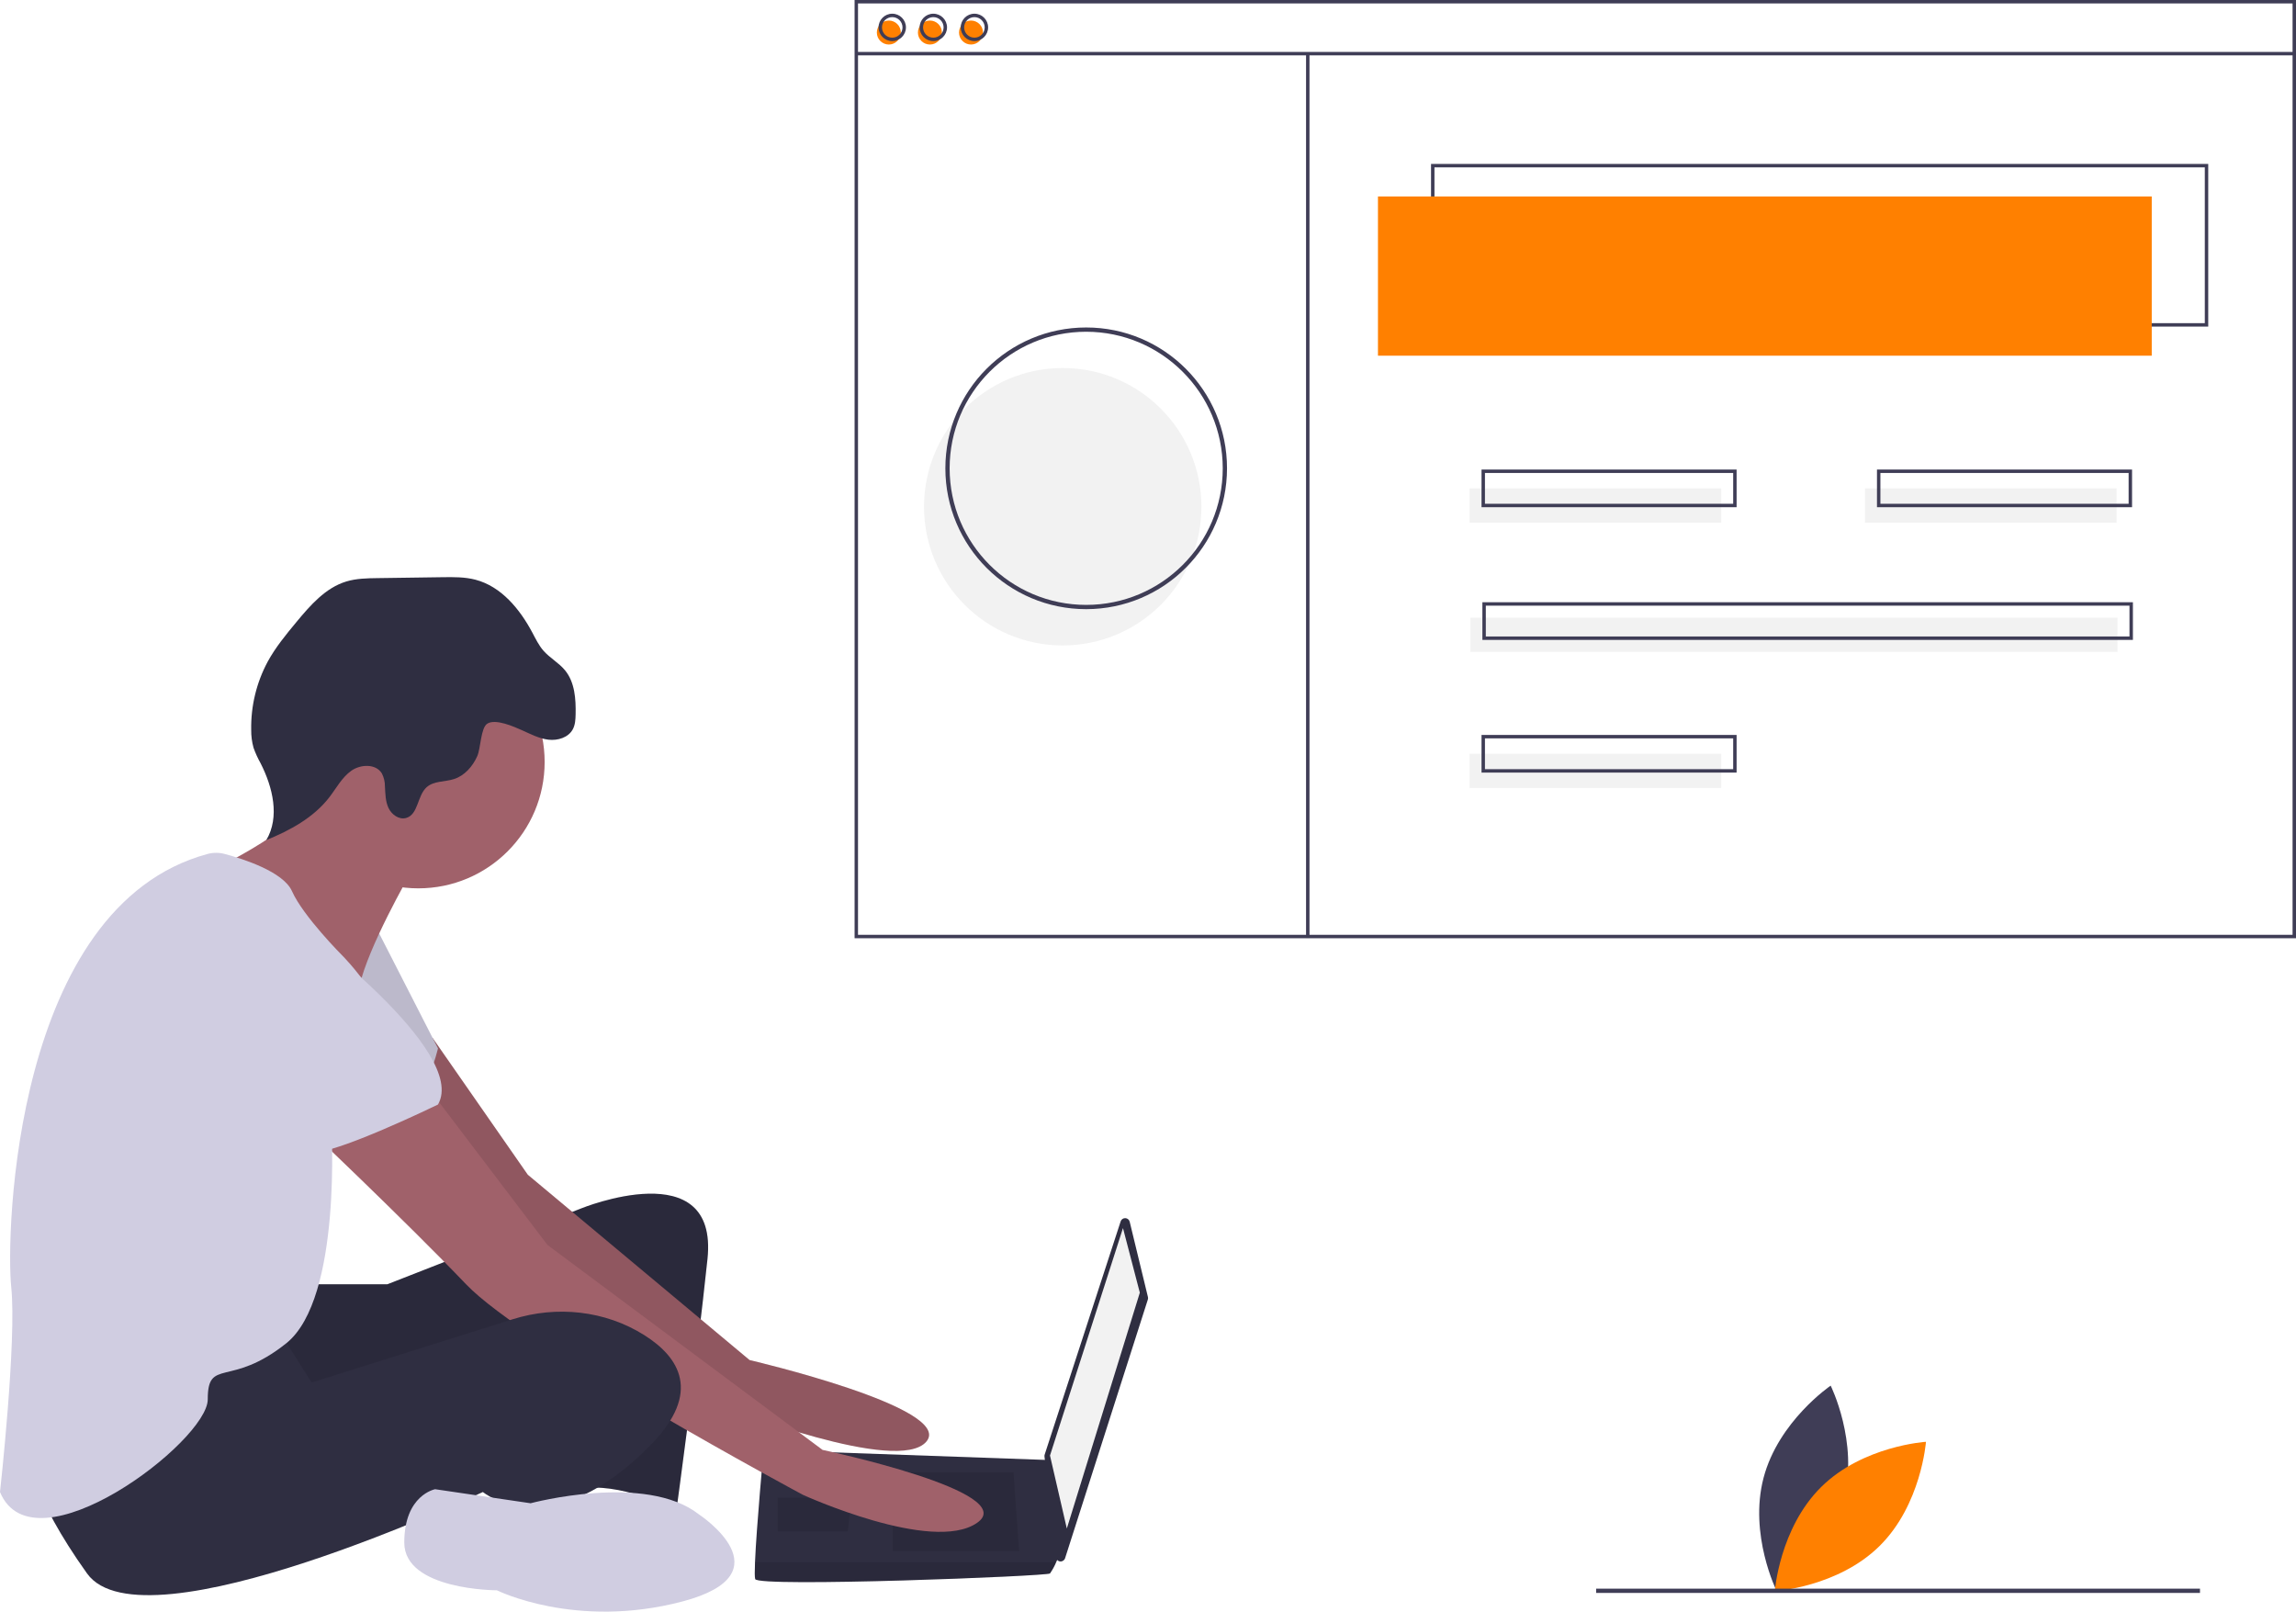
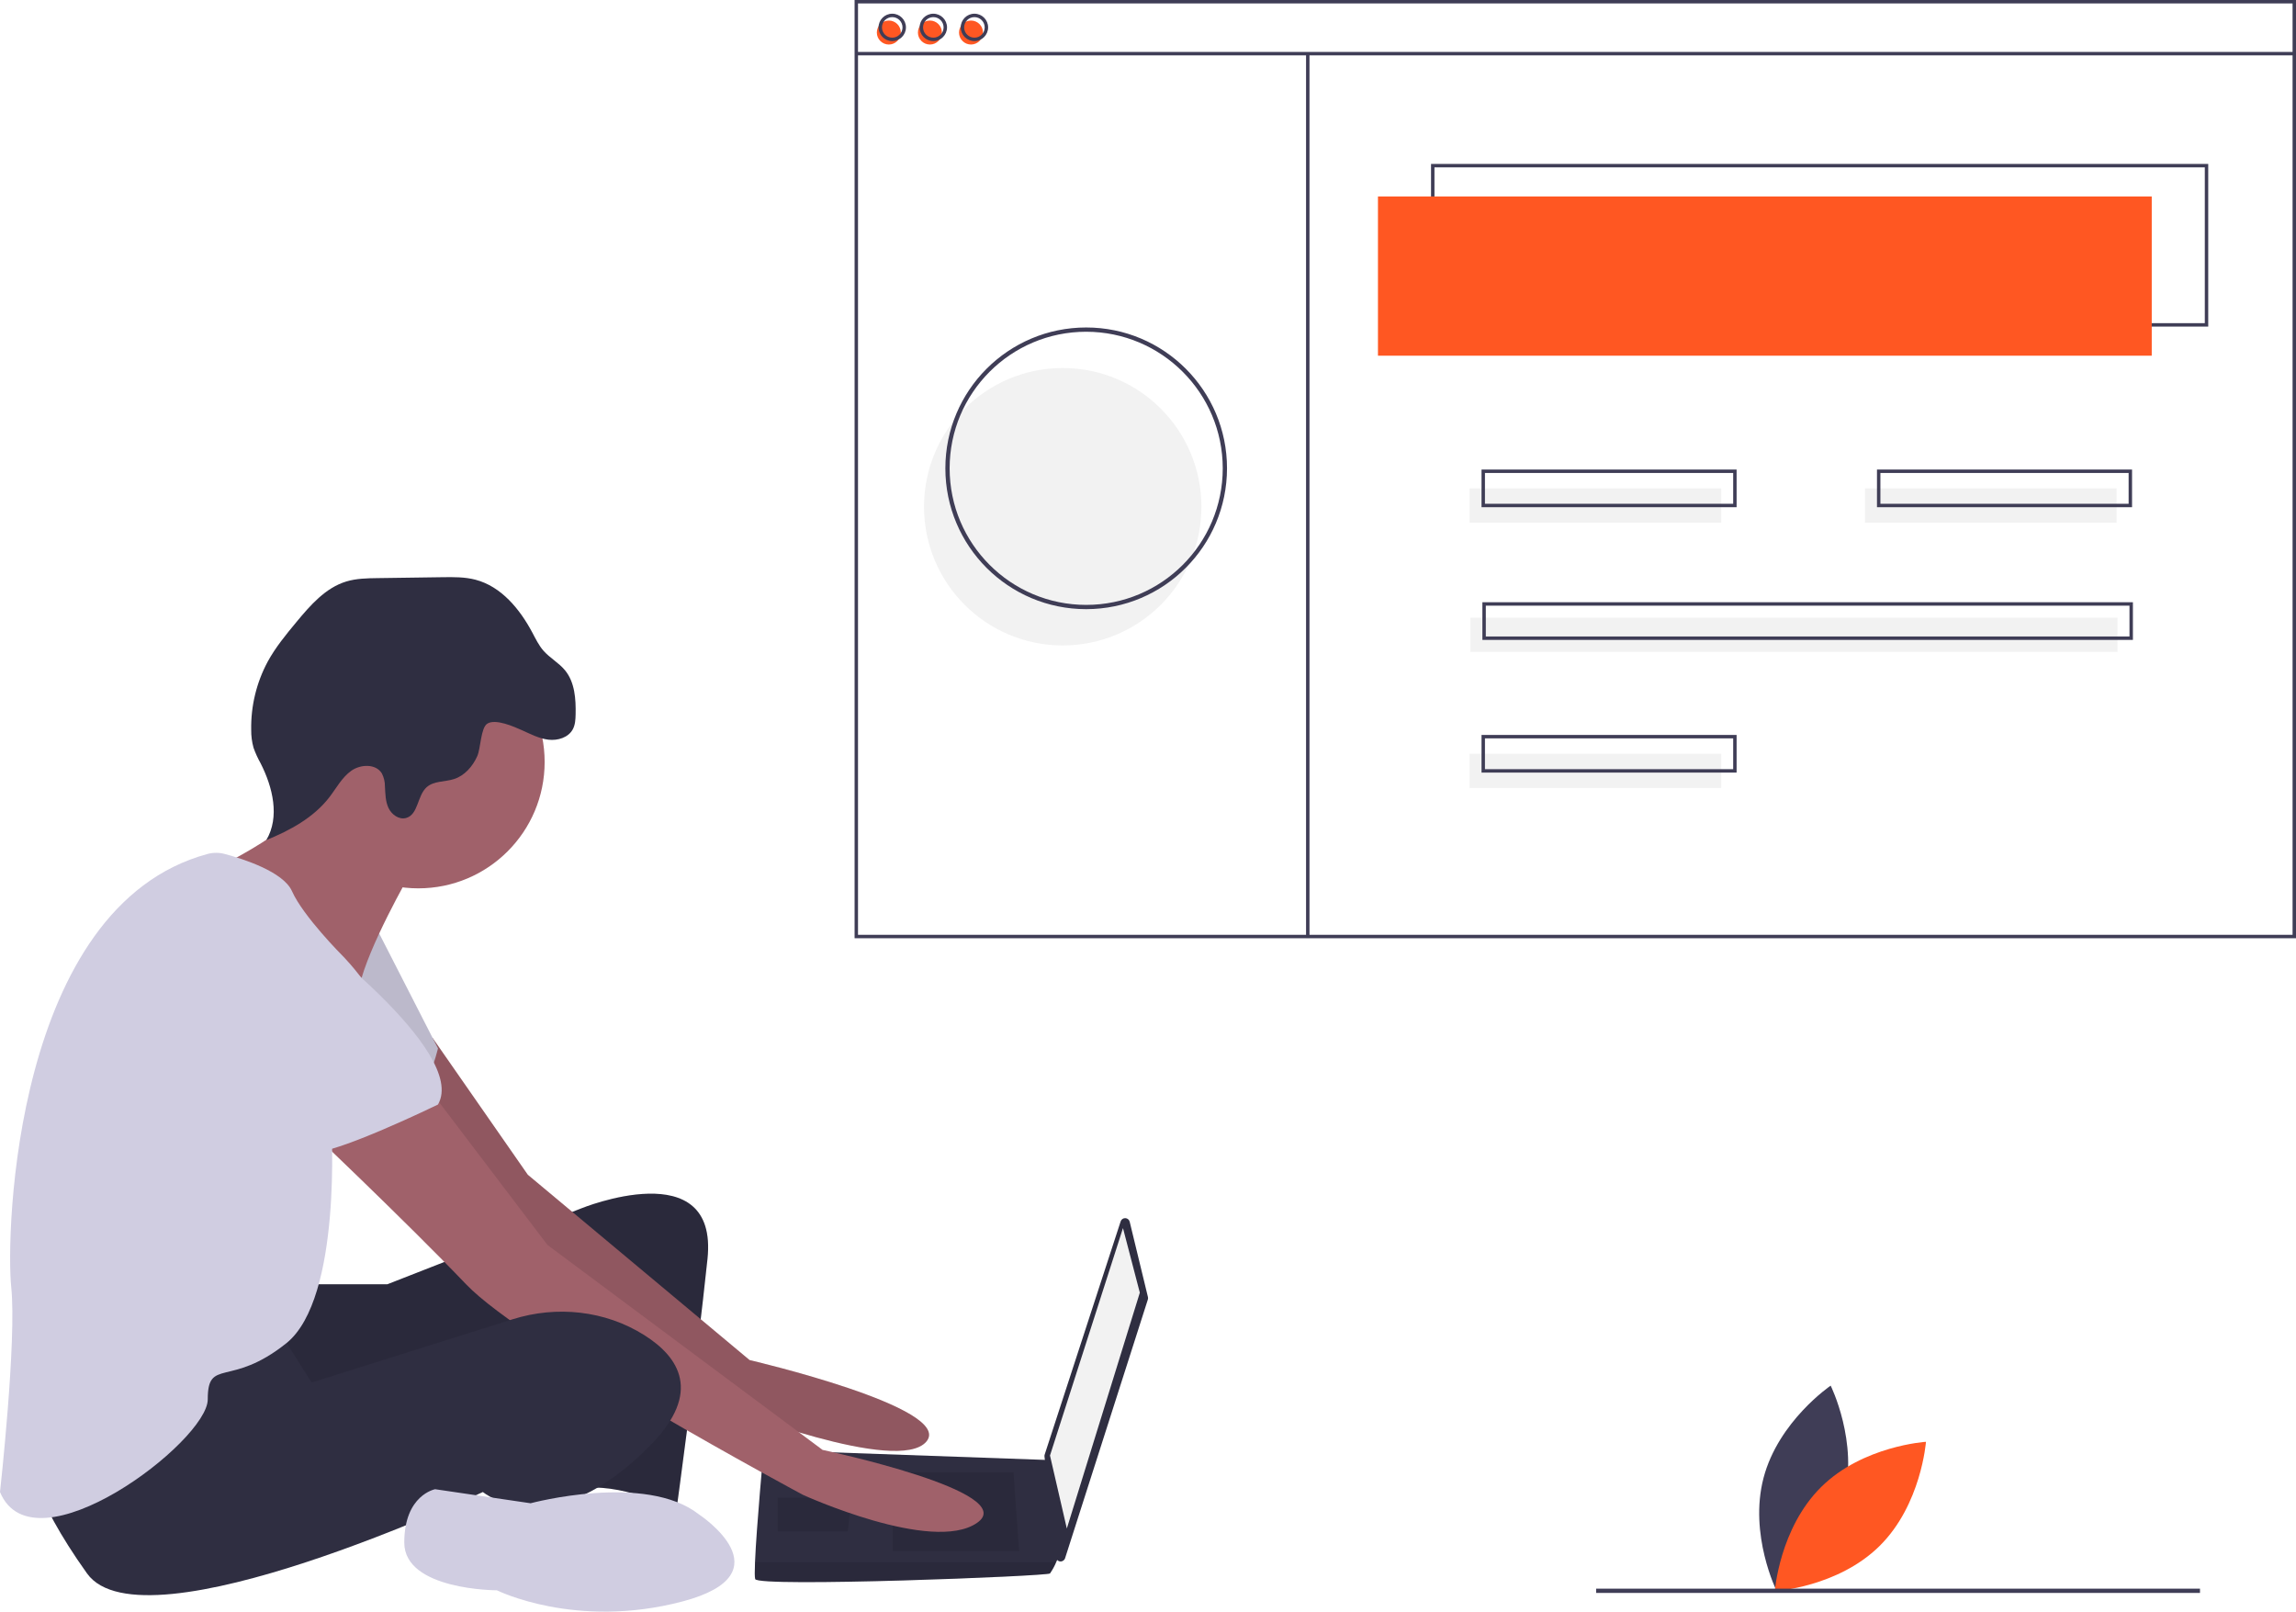
<svg xmlns="http://www.w3.org/2000/svg" id="ade8c9af-7e2e-4eda-b5c8-b06129257226" data-name="Layer 1" width="1076.064" height="755.228" viewBox="0 0 1076.064 755.228">
  <path d="M926.114,774.809c-6.985,26.598-31.459,43.22-31.459,43.22s-13.15-26.502-6.166-53.1,31.459-43.22,31.459-43.22S933.098,748.211,926.114,774.809Z" transform="translate(-61.96814 -72.38605)" fill="#3f3d56" />
-   <path d="M915.52,769.183c-19.563,19.327-21.751,48.831-21.751,48.831s29.528-1.831,49.091-21.159,21.751-48.831,21.751-48.831S935.082,749.855,915.52,769.183Z" transform="translate(-61.96814 -72.38605)" fill="#ff8000" />
+   <path d="M915.52,769.183c-19.563,19.327-21.751,48.831-21.751,48.831s29.528-1.831,49.091-21.159,21.751-48.831,21.751-48.831S935.082,749.855,915.52,769.183Z" transform="translate(-61.96814 -72.38605)" fill="#ff5722" />
  <path d="M206.702,674.194h36.841l90.788-35.526s64.472-26.315,59.209,23.684-14.473,117.103-14.473,117.103-28.947-13.158-44.736-9.21-5.263-80.262-5.263-80.262-128.945,61.841-140.787,53.946-14.473-63.157-14.473-63.157Z" transform="translate(-61.96814 -72.38605)" fill="#2f2e41" />
  <path d="M206.702,674.194h36.841l90.788-35.526s64.472-26.315,59.209,23.684-14.473,117.103-14.473,117.103-28.947-13.158-44.736-9.21-5.263-80.262-5.263-80.262-128.945,61.841-140.787,53.946-14.473-63.157-14.473-63.157Z" transform="translate(-61.96814 -72.38605)" opacity="0.1" />
  <path d="M264.746,558.82l44.586,64.059L413.277,709.72s96.051,22.368,82.893,38.157S402.751,732.088,402.751,732.088s-119.735-86.84-123.682-93.419S231.702,570.249,231.702,570.249Z" transform="translate(-61.96814 -72.38605)" fill="#a0616a" />
  <path d="M264.746,558.82l44.586,64.059L413.277,709.72s96.051,22.368,82.893,38.157S402.751,732.088,402.751,732.088s-119.735-86.84-123.682-93.419S231.702,570.249,231.702,570.249Z" transform="translate(-61.96814 -72.38605)" opacity="0.1" />
  <path d="M238.281,507.092l28.947,56.578s-6.579,27.631-17.105,30.263-55.262-34.21-55.262-34.21Z" transform="translate(-61.96814 -72.38605)" fill="#d0cde1" />
  <path d="M238.281,507.092l28.947,56.578s-6.579,27.631-17.105,30.263-55.262-34.21-55.262-34.21Z" transform="translate(-61.96814 -72.38605)" opacity="0.1" />
  <path d="M591.419,644.9,599.97,680.172a2.203,2.203,0,0,1-.043,1.19L561.14,802.574a2.203,2.203,0,0,1-4.287-.423l-5.366-47.219a2.203,2.203,0,0,1,.094-.931L587.184,644.737A2.203,2.203,0,0,1,591.419,644.9Z" transform="translate(-61.96814 -72.38605)" fill="#2f2e41" />
  <polygon points="526.306 575.493 534.2 605.756 499.99 716.28 492.096 682.07 526.306 575.493" fill="#f2f2f2" />
  <path d="M415.909,812.35c1.316,3.947,136.839-1.316,138.155-2.632a28.561,28.561,0,0,0,2.895-5.263c1.237-2.632,2.368-5.263,2.368-5.263L554.064,756.588l-134.208-4.763s-3.355,36.105-4.039,52.631C415.646,808.626,415.646,811.56,415.909,812.35Z" transform="translate(-61.96814 -72.38605)" fill="#2f2e41" />
  <polygon points="474.991 689.965 477.622 726.806 418.413 726.806 418.413 689.965 474.991 689.965" opacity="0.1" />
  <polygon points="398.677 701.806 399.03 701.736 397.361 717.596 364.467 717.596 364.467 701.806 398.677 701.806" opacity="0.1" />
  <path d="M415.909,812.35c1.316,3.947,136.839-1.316,138.155-2.632a28.561,28.561,0,0,0,2.895-5.263H415.817C415.646,808.626,415.646,811.56,415.909,812.35Z" transform="translate(-61.96814 -72.38605)" opacity="0.1" />
  <circle cx="196.049" cy="357.076" r="59.209" fill="#a0616a" />
  <path d="M254.07,482.093s-19.736,34.21-23.684,52.631-59.209-36.841-59.209-36.841l-7.237-19.079s51.973-24.342,48.025-44.078S254.07,482.093,254.07,482.093Z" transform="translate(-61.96814 -72.38605)" fill="#a0616a" />
  <path d="M264.596,584.722l53.946,71.051,128.945,96.051s93.419,19.736,72.367,34.21-81.577-13.158-81.577-13.158S308.016,703.141,280.385,674.194s-78.946-77.63-78.946-77.63Z" transform="translate(-61.96814 -72.38605)" fill="#a0616a" />
  <path d="M192.229,695.247,208.018,720.246l94.231-29.646c20.676-6.505,43.348-4.111,61.687,7.442,16.447,10.362,26.973,26.809,3.289,51.15-47.368,48.683-78.946,22.368-78.946,22.368S129.072,846.559,102.757,809.718s-27.631-55.262-27.631-55.262S176.44,691.299,192.229,695.247Z" transform="translate(-61.96814 -72.38605)" fill="#2f2e41" />
  <path d="M389.593,782.087s42.104,27.631-7.895,40.789-86.84-5.263-86.84-5.263-43.42,0-43.42-22.368,14.473-25,14.473-25l44.736,6.579S364.594,762.351,389.593,782.087Z" transform="translate(-61.96814 -72.38605)" fill="#d0cde1" />
  <path d="M306.589,414.568c4.03,1.797,8.026,3.923,12.408,4.444s9.371-1.008,11.444-4.903c1.12-2.104,1.248-4.578,1.3-6.961.158-7.225-.364-15.036-4.943-20.627-2.914-3.559-7.167-5.802-10.184-9.274-2.161-2.488-3.599-5.503-5.148-8.411-5.866-11.017-14.551-21.606-26.622-24.782-5.04-1.326-10.328-1.262-15.539-1.188l-30.397.429c-4.919.069-9.914.15-14.623,1.574-9.784,2.958-16.908,11.186-23.432,19.054-4.881,5.887-9.775,11.834-13.439,18.547a65.079,65.079,0,0,0-7.714,31.887,29.833,29.833,0,0,0,1.093,8.437,46.822,46.822,0,0,0,3.316,7.284c5.7,11.197,9.085,25.182,2.665,35.983,11.152-4.555,22.186-10.528,29.542-20.068,3.291-4.267,5.872-9.263,10.258-12.395s11.532-3.403,14.346,1.193a12.857,12.857,0,0,1,1.451,6.022c.206,3.45.2,7.033,1.663,10.164s4.947,5.658,8.273,4.721c5.729-1.614,5.18-10.406,9.593-14.4,3.351-3.033,8.521-2.453,12.826-3.83,5.016-1.604,8.779-5.95,10.924-10.759,1.63-3.656,1.606-13.223,4.691-15.203C294.208,409.022,303.004,412.969,306.589,414.568Z" transform="translate(-61.96814 -72.38605)" fill="#2f2e41" />
  <path d="M159.24,472.562a15.616,15.616,0,0,1,8.128.021c8.446,2.268,27.38,8.27,31.44,17.405,5.263,11.842,23.684,30.263,23.684,30.263s25,25,19.736,42.104-25,36.841-25,36.841,5.263,81.577-21.052,102.63-36.841,6.579-36.841,26.315S77.757,809.718,61.968,771.561c0,0,7.895-71.051,5.263-96.051C64.638,650.871,68.434,497.145,159.24,472.562Z" transform="translate(-61.96814 -72.38605)" fill="#d0cde1" />
  <path d="M201.439,505.777s80.262,59.209,65.788,84.209c0,0-48.683,23.684-59.209,22.368s-51.315-47.368-61.841-51.315S130.388,486.04,201.439,505.777Z" transform="translate(-61.96814 -72.38605)" fill="#d0cde1" />
  <circle cx="498.064" cy="237.458" r="65" fill="#f2f2f2" />
  <path d="M1096.898,225.427H732.649V149.207H1096.898ZM734.254,223.822h361.039v-73.01H734.254Z" transform="translate(-61.96814 -72.38605)" fill="#3f3d56" />
-   <rect x="645.809" y="92.065" width="362.644" height="74.615" fill="#ff8000" />
-   <circle cx="416.565" cy="15.244" r="5.616" fill="#ff8000" />
-   <circle cx="435.82" cy="15.244" r="5.616" fill="#ff8000" />
-   <circle cx="455.076" cy="15.244" r="5.616" fill="#ff8000" />
+   <rect x="645.809" y="92.065" width="362.644" height="74.615" fill="#ff5722" />
+   <circle cx="416.565" cy="15.244" r="5.616" fill="#ff5722" />
+   <circle cx="435.82" cy="15.244" r="5.616" fill="#ff5722" />
+   <circle cx="455.076" cy="15.244" r="5.616" fill="#ff5722" />
  <path d="M1138.032,512.052H462.487V72.386h675.545Zm-673.94-1.605h672.336V73.991H464.092Z" transform="translate(-61.96814 -72.38605)" fill="#3f3d56" />
  <rect x="401.321" y="24.338" width="673.94" height="1.605" fill="#3f3d56" />
  <path d="M480.138,91.641a6.418,6.418,0,1,1,6.418-6.418A6.426,6.426,0,0,1,480.138,91.641Zm0-11.232a4.814,4.814,0,1,0,4.814,4.814A4.819,4.819,0,0,0,480.138,80.409Z" transform="translate(-61.96814 -72.38605)" fill="#3f3d56" />
  <path d="M499.393,91.641a6.418,6.418,0,1,1,6.418-6.418A6.426,6.426,0,0,1,499.393,91.641Zm0-11.232a4.814,4.814,0,1,0,4.814,4.814A4.819,4.819,0,0,0,499.393,80.409Z" transform="translate(-61.96814 -72.38605)" fill="#3f3d56" />
  <path d="M518.649,91.641A6.418,6.418,0,1,1,525.067,85.223,6.426,6.426,0,0,1,518.649,91.641Zm0-11.232a4.814,4.814,0,1,0,4.814,4.814A4.819,4.819,0,0,0,518.649,80.409Z" transform="translate(-61.96814 -72.38605)" fill="#3f3d56" />
  <rect x="612.109" y="25.14" width="1.605" height="414.346" fill="#3f3d56" />
  <rect x="688.733" y="228.859" width="117.94" height="16.046" fill="#f2f2f2" />
  <rect x="874.067" y="228.859" width="117.94" height="16.046" fill="#f2f2f2" />
  <path d="M875.861,310.07H756.317V292.42H875.861Zm-117.94-1.605H874.257V294.024H757.922Z" transform="translate(-61.96814 -72.38605)" fill="#3f3d56" />
  <rect x="688.733" y="353.217" width="117.94" height="16.046" fill="#f2f2f2" />
  <path d="M875.861,434.428H756.317V416.778H875.861Zm-117.94-1.605H874.257V418.382H757.922Z" transform="translate(-61.96814 -72.38605)" fill="#3f3d56" />
  <rect x="689.134" y="289.433" width="303.273" height="16.046" fill="#f2f2f2" />
  <path d="M1061.596,372.249H756.718V354.599h304.878ZM758.323,370.645h301.669V356.203H758.323Z" transform="translate(-61.96814 -72.38605)" fill="#3f3d56" />
  <path d="M1061.195,310.07H941.651V292.42H1061.195Zm-117.94-1.605h116.335V294.024H943.255Z" transform="translate(-61.96814 -72.38605)" fill="#3f3d56" />
  <path d="M571.032,357.844a66,66,0,1,1,66-66A66.075,66.075,0,0,1,571.032,357.844Zm0-130a64,64,0,1,0,64,64A64.073,64.073,0,0,0,571.032,227.844Z" transform="translate(-61.96814 -72.38605)" fill="#3f3d56" />
  <rect x="748.064" y="744.458" width="283" height="2" fill="#3f3d56" />
</svg>
